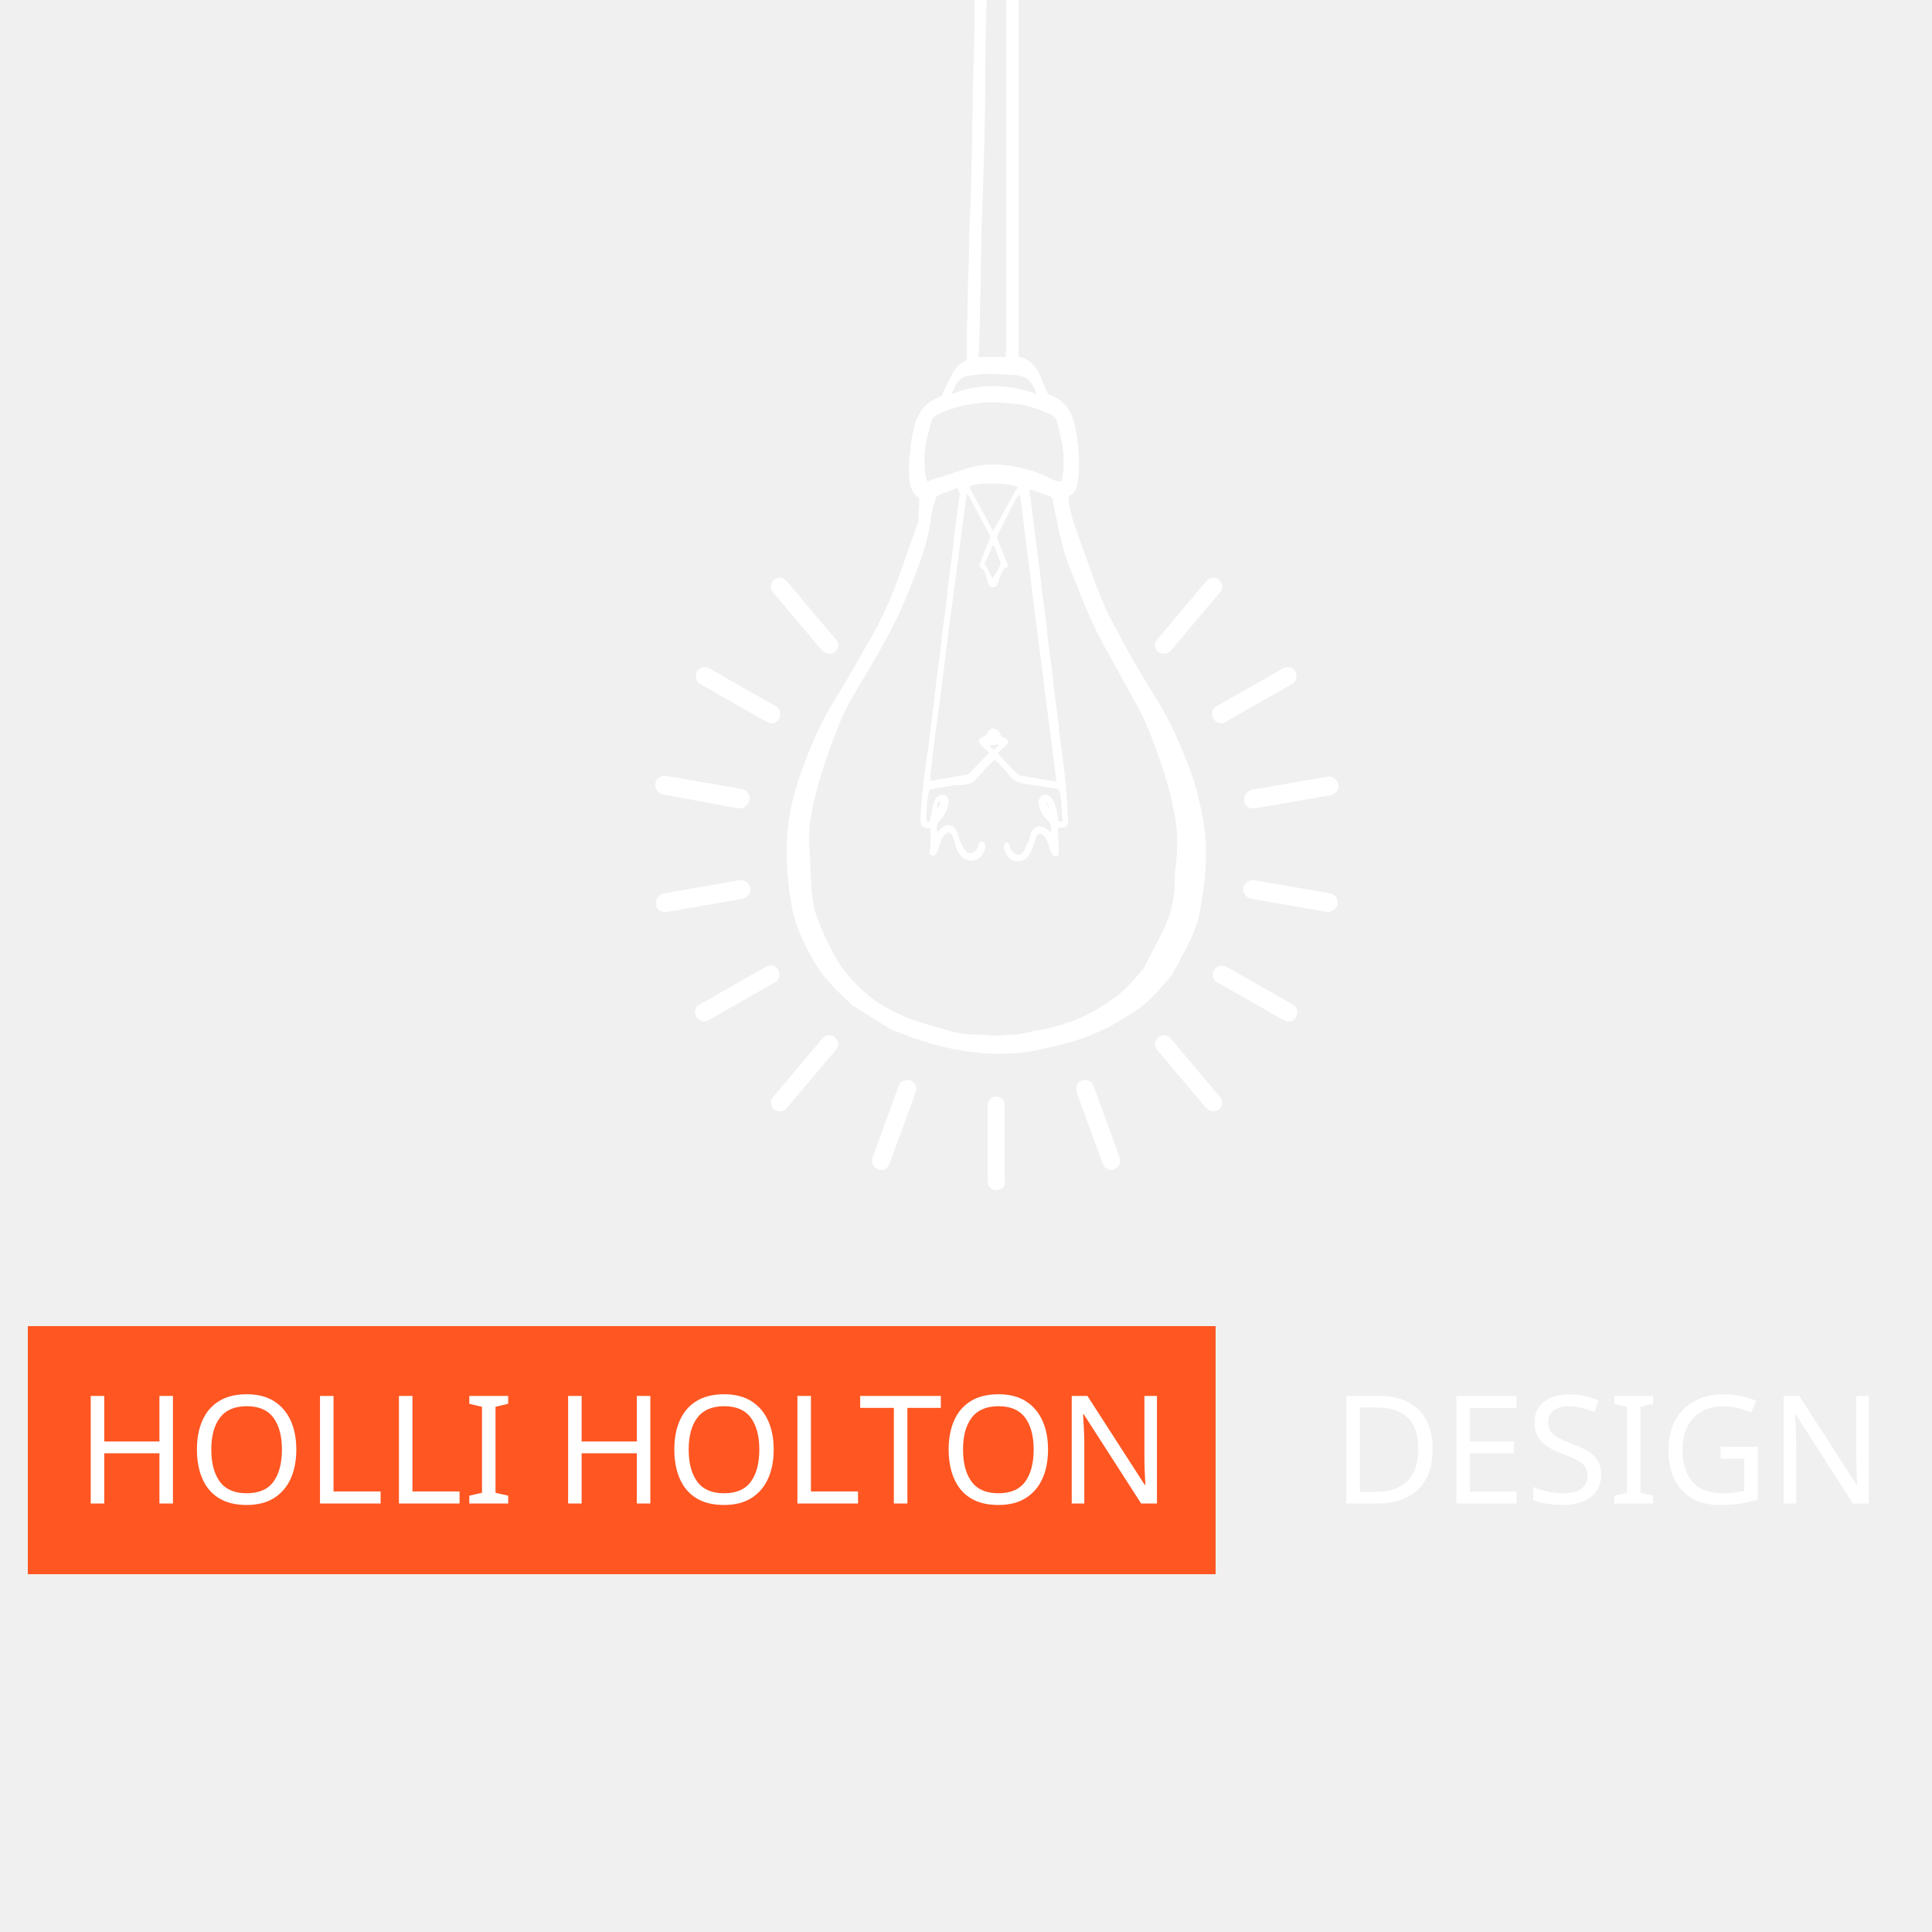
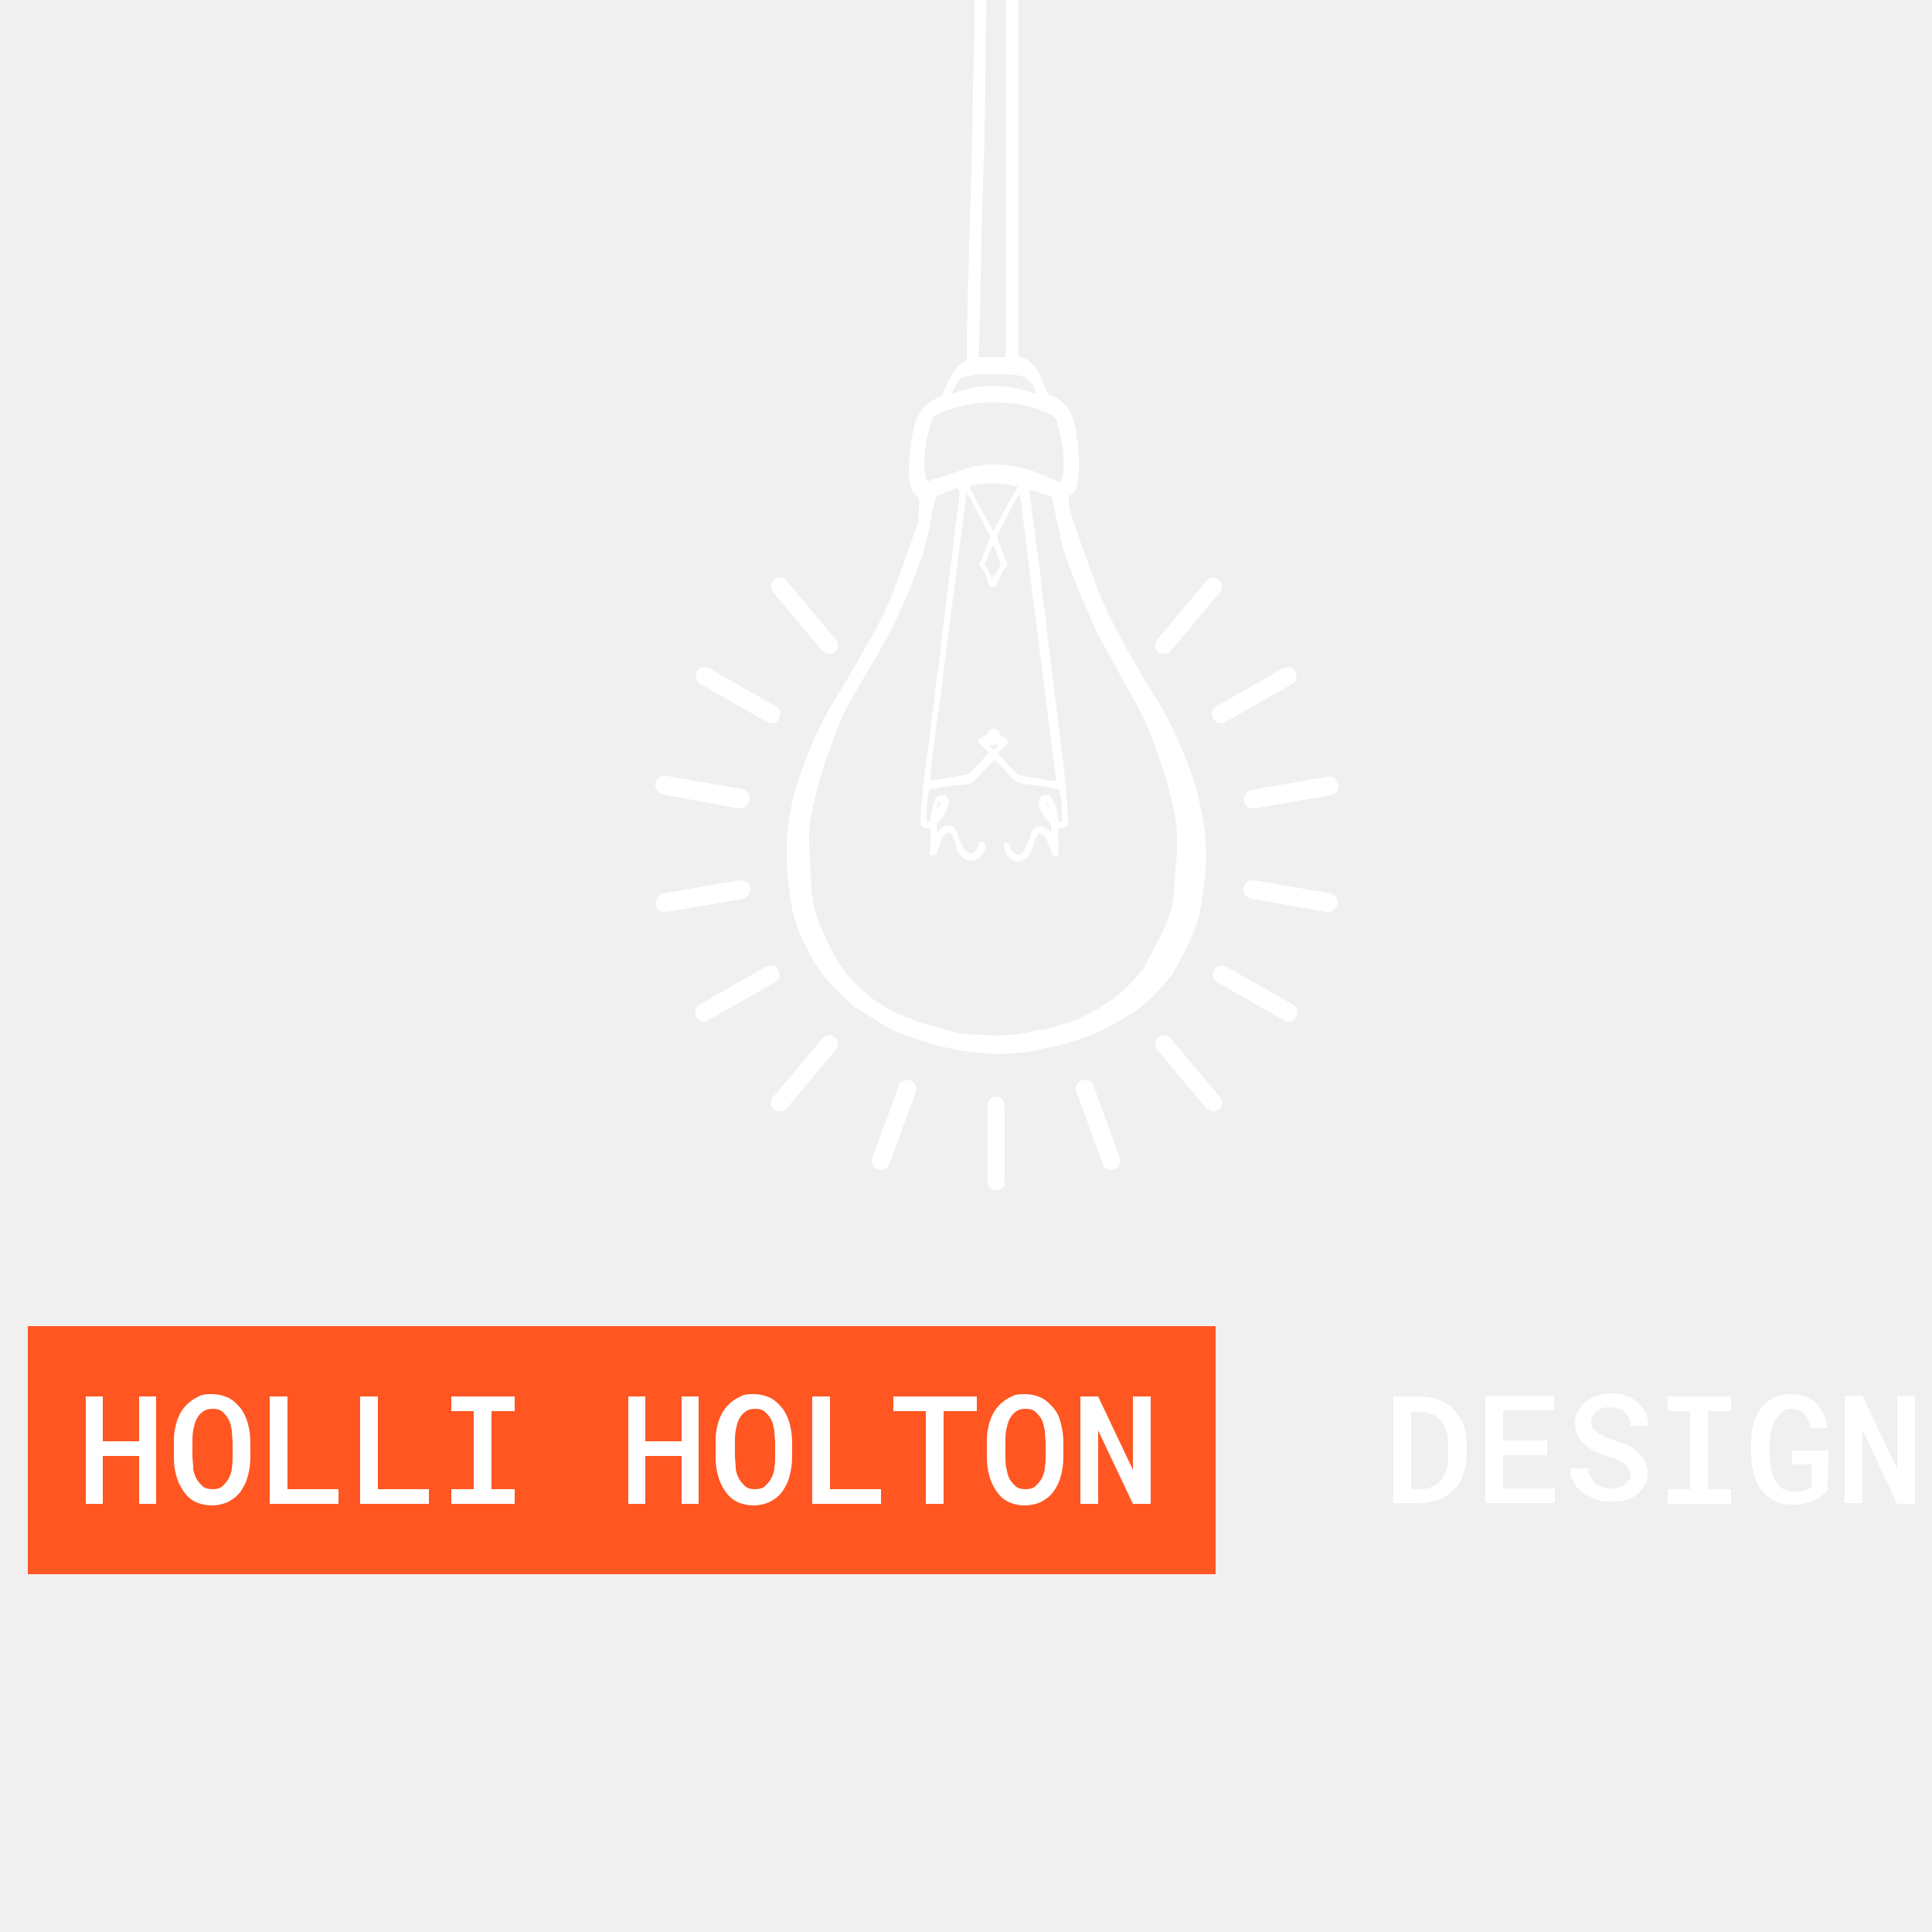
- <svg xmlns="http://www.w3.org/2000/svg" enable-background="new 0 0 250 250" viewBox="0 0 250 250" xml:space="preserve">
-   <g fill="#fff">
-     <path d="m118.9 64.4c-.6-.3-.9-.9-1.1-1.6-.3-1.5-.2-3.1 0-4.6.1-1 .2-1.9.5-3 .1-.5.2-.9.5-1.3.6-1.4 1.7-2.1 3.1-2.7.2-.6.6-1.4.9-2 .5-1.1 1.1-2 2.1-2.5.2-.1.2-.2.2-.4.1-.2 0-.4 0-.6 0-1.8 0-3.6.1-5.3 0-2.6.1-5.2.2-7.7 0-2.3.1-4.6.2-6.9.1-2.6.1-5.1.2-7.7 0-2.3.1-4.5.1-6.8.1-3.3.2-6.6.2-9.9 0-.8 0-1.7 0-2.5 0-.3.1-.6.2-.9s.4-.4.7-.4.5.2.6.5c.1.2.1.4.1.6-.1 3.5-.2 7-.2 10.4v3.5c-.1 2.8-.1 5.7-.2 8.6s-.2 5.8-.3 8.8c0 2.3-.1 4.5-.1 6.8-.1 2.6-.1 5.2-.2 7.8 0 .6-.1 1.1-.1 1.6h3.5c0-.3.1-.6.1-.9 0-6 0-12 0-18.1 0-9.4 0-18.9 0-28.3 0-.3 0-.6.1-1 .1-.5.4-.7.8-.7s.6.3.7.8v.7 46.6.8c.1.1.1.1.2.1 1.1.2 1.9 1.1 2.4 2 .4.9.8 1.9 1.2 2.8 2.2.7 3.2 2.3 3.6 4.6.3 1.8.5 3.5.4 5.3 0 .6-.1 1.2-.2 1.8s-.4 1.2-1.1 1.5c0 .6 0 1.3.2 1.9.4 1.5.9 2.8 1.4 4.3 1.1 2.9 2 5.8 3.3 8.6.7 1.5 1.5 2.9 2.3 4.4 1.5 2.8 3.2 5.5 4.9 8.3 1.6 2.9 2.9 5.9 4 9.1.7 2.2 1.2 4.5 1.5 6.7.2 2 .2 4.1 0 6.2-.2 1.5-.4 3.1-.7 4.6s-1 3-1.7 4.4c-.4.7-.8 1.5-1.2 2.3-.2.3-.4.7-.6 1.1-1.6 1.9-3.3 3.9-5.5 5.2-1.1.6-2.2 1.4-3.4 1.9-2.2 1.1-4.5 1.8-6.9 2.3-1.5.4-3.2.7-4.8.8-1.5.1-3.1.1-4.6-.1-3.5-.3-6.9-1.3-10.2-2.6-.6-.2-1.1-.4-1.5-.7-1.5-.9-3-1.9-4.5-2.8-.1-.1-.2-.2-.2-.2-1.9-1.8-3.8-3.6-5-5.9-1.1-2-2.1-4-2.6-6.4-.2-1.2-.4-2.4-.5-3.6-.2-1.5-.2-3.2-.2-4.7.1-3.1.7-6 1.7-8.9 1-2.8 2.1-5.6 3.6-8.3 1-1.8 2.1-3.4 3.1-5.2.8-1.3 1.5-2.7 2.3-4 1.7-2.9 3-5.9 4.1-9.1.8-2.2 1.5-4.3 2.3-6.5-.2-.7.2-1.7 0-2.9zm5-1.2c-.2 0-.2 0-.2 0-.8.3-1.5.6-2.3.9-.2.1-.2.2-.3.3-.2.8-.5 1.6-.6 2.4-.2 1.7-.6 3.3-1.1 4.9-1.1 3.2-2.3 6.2-3.8 9.2-1.2 2.4-2.6 4.8-4 7.1-1.1 1.9-2.2 3.6-3 5.7-1.6 4-3 8-3.7 12.2-.2 1-.2 2-.2 3 .1 2 .2 4 .3 6.2.1.9.2 1.7.4 2.6.6 2 1.5 3.9 2.5 5.8s2.4 3.5 4 4.9c1.5 1.4 3.4 2.4 5.3 3.2s3.8 1.2 5.7 1.8 3.7.4 5.6.6h.4c.6 0 1.4-.1 2-.1.3 0 .7 0 1.1-.1 1.1-.2 2-.5 3.1-.6 3.2-.7 6.1-1.9 8.7-3.8 1.7-1.1 2.9-2.6 4.2-4.1.1-.2.2-.2.2-.4.8-1.5 1.5-2.9 2.3-4.5 1-1.9 1.5-4.1 1.5-6.3 0-.9.1-1.7.2-2.5.2-2.3.2-4.5-.3-6.7-.7-3.6-1.9-7-3.2-10.3-1.1-2.8-2.8-5.4-4.2-8.1-1.1-2-2.3-4-3.2-6.1-1.1-2.3-1.9-4.6-2.9-7-.7-1.7-1.1-3.5-1.5-5.3-.2-1.1-.5-2.3-.7-3.5-.1-.2-.2-.4-.4-.4-.6-.2-1.1-.4-1.7-.6-.2-.1-.5-.2-.9-.2 0 .3 0 .6.1.8.2 1.5.4 3.1.6 4.6.2 2.1.6 4.3.8 6.4.2 2.2.6 4.4.8 6.6s.6 4.3.8 6.5.6 4.4.8 6.6c.2 1.9.5 3.7.7 5.6s.3 3.7.4 5.5c.1.9-.2 1.1-1.1 1.1 0 0-.1.1-.2.2 0 .8.1 1.7.1 2.6 0 .6 0 .8-.3.9s-.5-.1-.7-.6-.3-.9-.5-1.4-.5-.8-1-1c-.3.2-.4.5-.5.7-.1.3-.2.6-.3 1-.2.5-.4 1.1-.8 1.5-.6.5-1.3.6-1.9.3s-1.1-1.1-1.1-1.8c0-.1 0-.2 0-.2.2-.1.2-.3.4-.3.1 0 .2.2.3.3.1.2.1.4.2.6.2.3.4.6.8.7s.7-.2.9-.5c.2-.4.4-.9.6-1.3.2-.3.2-.6.3-1 .5-1 1.3-1.1 2.1-.5.2.2.3.2.5.4.1-.6 0-1.2-.5-1.6-.6-.6-1-1.3-1.1-2.1-.1-.5.2-1 .6-1.1.4-.2.8 0 1.1.4s.5.9.6 1.4c.1.4.1.8.2 1.2 0 .3.2.5.6.4-.2-1.5 0-2.8-.5-4.2-1.4-.2-2.8-.5-4-.6-1-.1-1.8-.4-2.4-1.2-.6-.7-1.2-1.4-1.9-2-.3.3-.6.6-.9.9-.6.6-1.1 1.2-1.7 1.8-.2.2-.5.4-.7.4-.6.2-1.2.2-1.8.2-1.1.2-2.2.3-3.3.6-.3.7-.6 3.6-.3 4.2.2 0 .4-.2.4-.4s0-.4.1-.6c.1-.6.2-1.3.5-1.9s.9-.7 1.3-.6c.4.2.6.7.4 1.3-.2.8-.6 1.5-1.1 2-.5.4-.4 1-.3 1.5.2-.2.4-.4.6-.6.8-.6 1.5-.4 1.9.5.2.3.2.7.4 1.1s.3.8.6 1.2c.2.3.5.6.9.5s.6-.4.8-.7c.1-.2.1-.3.1-.4.1-.2.2-.5.5-.4.2.1.4.2.4.5.1.6-.5 1.5-1.1 1.8s-1.4.2-1.9-.3c-.3-.3-.6-.6-.7-1.1-.2-.4-.2-.8-.4-1.3-.1-.3-.2-.6-.6-.8-.4.1-.7.4-.9.8-.2.2-.2.6-.3.8-.1.3-.2.6-.4 1-.1.2-.2.5-.6.4-.3-.1-.4-.3-.3-.6 0-.2.1-.6.1-.8 0-.7 0-1.5 0-2.1-1.1 0-1.3-.3-1.3-1.3.2-3.3.6-6.6 1.1-9.8.2-2.2.6-4.3.8-6.5.2-2.1.6-4.3.8-6.4.2-2.2.6-4.4.8-6.6s.6-4.4.8-6.6c.2-2.1.6-4.2.8-6.2-.2-.3-.2-.4-.3-.6zm12.8 37.9c-1.6-12.5-3.2-24.8-4.7-37.1-.2.2-.4.3-.5.5-.8 1.5-1.5 3-2.3 4.5-.2.4-.2.6 0 1.1.4.9.7 1.8 1.1 2.7.1.2.2.6-.2.7-.3.2-.5.6-.6.9-.2.4-.2.7-.4 1.1-.1.2-.2.5-.6.5-.3 0-.5-.2-.6-.5-.2-.4-.2-.9-.4-1.3-.1-.2-.2-.5-.4-.6-.4-.4-.5-.4-.2-.9.3-.9.7-1.8 1.1-2.8.1-.2.2-.5 0-.8-.9-1.6-1.7-3.2-2.6-4.9-.1-.1-.2-.2-.3-.3-.1.5-.2.9-.2 1.4-.5 3.8-1 7.7-1.5 11.5-.6 4.2-1.1 8.3-1.6 12.5-.5 3.6-1 7.3-1.4 10.9v.8c.3 0 .6 0 .8-.1l3.6-.6c.2 0 .5-.1.6-.2.9-.9 1.7-1.8 2.6-2.7-.4-.4-.8-.7-1.1-1.1-.4-.4-.4-.6.2-.9.3-.2.6-.2.7-.6.2-.6 1-.7 1.4-.2.1.1.2.2.2.4.1.2.2.3.4.4s.3.1.4.2c.2.2.3.3.2.6-.1.2-.2.2-.4.4-.3.3-.6.6-.9.9.9.9 1.6 1.8 2.5 2.6.2.2.5.3.7.3 1 .2 1.9.3 2.9.5.4.1.9.1 1.5.2zm.6-38.8c.1-.2.1-.4.2-.6.2-1.5.2-3-.1-4.5-.2-.9-.4-1.7-.6-2.6-.1-.4-.4-.7-.7-.9-1.7-.8-3.5-1.4-5.3-1.5-1.2-.1-2.3-.2-3.6-.1-2 .2-4 .6-5.8 1.5-.5.2-.8.5-.9 1-.2.8-.4 1.5-.6 2.3-.3 1.6-.4 3.3-.1 4.9 0 .2.1.2.2.5.6-.2 1.3-.5 1.9-.6 1.1-.4 2.1-.7 3.2-1.1 1.6-.5 3.3-.6 5-.4 1.9.2 3.7.7 5.4 1.5.5.3 1.1.6 1.8.6zm-8.8 6.4c1.1-1.9 2.1-3.8 3.2-5.7-1.6-.6-5.5-.6-6.3 0 1 1.9 2.1 3.8 3.1 5.7zm5.6-17.7c-.2-.8-.6-1.5-1.1-1.9-.1-.1-.2-.2-.2-.2-.6-.2-1.1-.4-1.7-.4-1.3-.1-2.5-.1-3.8-.1-.8 0-1.6.2-2.3.3-1.1.3-1.4 1.3-1.9 2.3 3.6-1.4 7.3-1.4 11 0zm-4.6 21.9c-.2-.6-.6-1.5-.9-2.3-.1 0-.1 0-.2 0-.3.8-.6 1.6-1 2.3.4.7.7 1.4 1 1.9.5-.6.8-1.1 1.1-1.9zm-1.4 23.5v.2c.2.2.3.3.5.4.2-.2.4-.3.6-.5 0-.1 0-.1-.1-.2-.4.1-.7.1-1 .1zm7.6 8.3c0-.4 0-.7-.4-.9.2.2.3.6.4.9zm-14-.9c-.1 0-.1-.1-.2-.1-.2.2-.3.6-.2 1 .2-.3.3-.7.4-.9z" />
-     <path d="m128.9 154c-.6 0-1.1-.5-1.1-1.1v-9.9c0-.6.5-1.1 1.1-1.1s1.1.5 1.1 1.1v9.9c.2.6-.4 1.1-1.1 1.1z" />
-     <path d="m143.8 151.4c-.5 0-.9-.3-1.1-.8l-3.4-9.3c-.2-.6.1-1.3.7-1.5s1.3.1 1.5.7l3.4 9.3c.2.6-.1 1.3-.7 1.5 0 .1-.2.1-.4.1z" />
-     <path d="m157 143.8c-.3 0-.6-.2-.9-.4l-6.4-7.6c-.4-.5-.3-1.2.2-1.6s1.2-.3 1.6.2l6.4 7.6c.4.5.3 1.2-.2 1.6-.2.1-.4.2-.7.2z" />
-     <path d="m166.7 132.2c-.2 0-.4-.1-.6-.2l-8.6-4.9c-.6-.3-.7-1.1-.4-1.6s1.1-.7 1.6-.4l8.6 4.9c.6.3.7 1.1.4 1.6-.2.5-.6.6-1 .6z" />
-     <path d="m171.9 118c-.1 0-.2 0-.2 0l-9.8-1.7c-.6-.1-1.1-.7-1-1.4.1-.6.7-1.1 1.4-1l9.8 1.7c.6.1 1.1.7 1 1.4-.2.6-.7 1-1.2 1z" />
-     <path d="m162.1 104.6c-.6 0-1.1-.4-1.1-1-.1-.6.3-1.2 1-1.4l9.8-1.7c.6-.1 1.2.3 1.4 1 .1.6-.3 1.2-1 1.4l-9.8 1.7c-.1 0-.2 0-.3 0z" />
-     <path d="m158.1 93.6c-.4 0-.8-.2-1.1-.6-.3-.6-.2-1.3.4-1.6l8.6-4.9c.6-.3 1.3-.2 1.6.4s.2 1.3-.4 1.6l-8.6 4.9c-.1.1-.3.2-.5.2z" />
-     <path d="m150.6 84.6c-.2 0-.6-.1-.7-.2-.5-.4-.6-1.1-.2-1.6l6.4-7.6c.4-.5 1.1-.6 1.6-.2s.6 1.1.2 1.6l-6.4 7.6c-.2.2-.5.4-.9.4z" />
-     <path d="m107.3 84.6c-.3 0-.6-.2-.9-.4l-6.4-7.6c-.4-.5-.3-1.2.2-1.6s1.2-.3 1.6.2l6.4 7.6c.4.5.3 1.2-.2 1.6-.2.1-.4.2-.7.2z" />
-     <path d="m99.8 93.6c-.2 0-.4-.1-.6-.2l-8.6-4.9c-.6-.3-.7-1.1-.4-1.6.3-.6 1.1-.7 1.6-.4l8.6 4.9c.6.3.7 1.1.4 1.6-.2.4-.6.6-1 .6z" />
-     <path d="m95.7 104.6c-.1 0-.2 0-.2 0l-9.7-1.8c-.6-.1-1.1-.7-1-1.4s.7-1.1 1.4-1l9.8 1.7c.6.1 1.1.7 1 1.4-.2.7-.7 1.1-1.3 1.1z" />
-     <path d="m86 118c-.6 0-1.1-.4-1.1-1-.1-.6.3-1.2 1-1.4l9.8-1.7c.6-.1 1.2.3 1.4 1 .1.6-.3 1.2-1 1.4l-9.8 1.7c-.1 0-.2 0-.3 0z" />
-     <path d="m91.2 132.2c-.4 0-.8-.2-1.1-.6-.3-.6-.2-1.3.4-1.6l8.6-4.9c.6-.3 1.3-.2 1.6.4s.2 1.3-.4 1.6l-8.6 4.9c-.1.1-.3.2-.5.2z" />
-     <path d="m100.9 143.8c-.2 0-.6-.1-.7-.2-.5-.4-.6-1.1-.2-1.6l6.4-7.6c.4-.5 1.1-.6 1.6-.2s.6 1.1.2 1.6l-6.4 7.6c-.2.3-.5.4-.9.4z" />
-     <path d="m114 151.4c-.2 0-.2 0-.4-.1-.6-.2-.9-.9-.7-1.5l3.4-9.3c.2-.6.9-.9 1.5-.7s.9.9.7 1.5l-3.4 9.3c-.2.5-.6.8-1.1.8z" />
+ <svg xmlns="http://www.w3.org/2000/svg" version="1.1" id="Layer_1" x="0px" y="0px" viewBox="0 0 250 250" style="enable-background:new 0 0 250 250;" xml:space="preserve">
+   <style type="text/css">
+ 	.st0{fill:#FFFFFF;}
+ 	.st1{fill:#FF5622;}
+ 	.st2{enable-background:new    ;}
+ </style>
+   <g>
+     <path class="st0" d="M118.9,64.4c-0.6-0.3-0.9-0.9-1.1-1.6c-0.3-1.5-0.2-3.1,0-4.6c0.1-1,0.2-1.9,0.5-3c0.1-0.5,0.2-0.9,0.5-1.3   c0.6-1.4,1.7-2.1,3.1-2.7c0.2-0.6,0.6-1.4,0.9-2c0.5-1.1,1.1-2,2.1-2.5c0.2-0.1,0.2-0.2,0.2-0.4c0.1-0.2,0-0.4,0-0.6   c0-1.8,0-3.6,0.1-5.3c0-2.6,0.1-5.2,0.2-7.7c0-2.3,0.1-4.6,0.2-6.9c0.1-2.6,0.1-5.1,0.2-7.7c0-2.3,0.1-4.5,0.1-6.8   c0.1-3.3,0.2-6.6,0.2-9.9c0-0.8,0-1.7,0-2.5c0-0.3,0.1-0.6,0.2-0.9s0.4-0.4,0.7-0.4s0.5,0.2,0.6,0.5c0.1,0.2,0.1,0.4,0.1,0.6   c-0.1,3.5-0.2,7-0.2,10.4v3.5c-0.1,2.8-0.1,5.7-0.2,8.6S127.1,27,127,30c0,2.3-0.1,4.5-0.1,6.8c-0.1,2.6-0.1,5.2-0.2,7.8   c0,0.6-0.1,1.1-0.1,1.6h3.5c0-0.3,0.1-0.6,0.1-0.9c0-6,0-12,0-18.1c0-9.4,0-18.9,0-28.3c0-0.3,0-0.6,0.1-1c0.1-0.5,0.4-0.7,0.8-0.7   s0.6,0.3,0.7,0.8v0.7v46.6v0.8c0.1,0.1,0.1,0.1,0.2,0.1c1.1,0.2,1.9,1.1,2.4,2c0.4,0.9,0.8,1.9,1.2,2.8c2.2,0.7,3.2,2.3,3.6,4.6   c0.3,1.8,0.5,3.5,0.4,5.3c0,0.6-0.1,1.2-0.2,1.8s-0.4,1.2-1.1,1.5c0,0.6,0,1.3,0.2,1.9c0.4,1.5,0.9,2.8,1.4,4.3   c1.1,2.9,2,5.8,3.3,8.6c0.7,1.5,1.5,2.9,2.3,4.4c1.5,2.8,3.2,5.5,4.9,8.3c1.6,2.9,2.9,5.9,4,9.1c0.7,2.2,1.2,4.5,1.5,6.7   c0.2,2,0.2,4.1,0,6.2c-0.2,1.5-0.4,3.1-0.7,4.6s-1,3-1.7,4.4c-0.4,0.7-0.8,1.5-1.2,2.3c-0.2,0.3-0.4,0.7-0.6,1.1   c-1.6,1.9-3.3,3.9-5.5,5.2c-1.1,0.6-2.2,1.4-3.4,1.9c-2.2,1.1-4.5,1.8-6.9,2.3c-1.5,0.4-3.2,0.7-4.8,0.8c-1.5,0.1-3.1,0.1-4.6-0.1   c-3.5-0.3-6.9-1.3-10.2-2.6c-0.6-0.2-1.1-0.4-1.5-0.7c-1.5-0.9-3-1.9-4.5-2.8c-0.1-0.1-0.2-0.2-0.2-0.2c-1.9-1.8-3.8-3.6-5-5.9   c-1.1-2-2.1-4-2.6-6.4c-0.2-1.2-0.4-2.4-0.5-3.6c-0.2-1.5-0.2-3.2-0.2-4.7c0.1-3.1,0.7-6,1.7-8.9c1-2.8,2.1-5.6,3.6-8.3   c1-1.8,2.1-3.4,3.1-5.2c0.8-1.3,1.5-2.7,2.3-4c1.7-2.9,3-5.9,4.1-9.1c0.8-2.2,1.5-4.3,2.3-6.5C118.7,66.6,119.1,65.6,118.9,64.4   L118.9,64.4z M123.9,63.2c-0.2,0-0.2,0-0.2,0c-0.8,0.3-1.5,0.6-2.3,0.9c-0.2,0.1-0.2,0.2-0.3,0.3c-0.2,0.8-0.5,1.6-0.6,2.4   c-0.2,1.7-0.6,3.3-1.1,4.9c-1.1,3.2-2.3,6.2-3.8,9.2c-1.2,2.4-2.6,4.8-4,7.1c-1.1,1.9-2.2,3.6-3,5.7c-1.6,4-3,8-3.7,12.2   c-0.2,1-0.2,2-0.2,3c0.1,2,0.2,4,0.3,6.2c0.1,0.9,0.2,1.7,0.4,2.6c0.6,2,1.5,3.9,2.5,5.8s2.4,3.5,4,4.9c1.5,1.4,3.4,2.4,5.3,3.2   s3.8,1.2,5.7,1.8s3.7,0.4,5.6,0.6h0.4c0.6,0,1.4-0.1,2-0.1c0.3,0,0.7,0,1.1-0.1c1.1-0.2,2-0.5,3.1-0.6c3.2-0.7,6.1-1.9,8.7-3.8   c1.7-1.1,2.9-2.6,4.2-4.1c0.1-0.2,0.2-0.2,0.2-0.4c0.8-1.5,1.5-2.9,2.3-4.5c1-1.9,1.5-4.1,1.5-6.3c0-0.9,0.1-1.7,0.2-2.5   c0.2-2.3,0.2-4.5-0.3-6.7c-0.7-3.6-1.9-7-3.2-10.3c-1.1-2.8-2.8-5.4-4.2-8.1c-1.1-2-2.3-4-3.2-6.1c-1.1-2.3-1.9-4.6-2.9-7   c-0.7-1.7-1.1-3.5-1.5-5.3c-0.2-1.1-0.5-2.3-0.7-3.5c-0.1-0.2-0.2-0.4-0.4-0.4c-0.6-0.2-1.1-0.4-1.7-0.6c-0.2-0.1-0.5-0.2-0.9-0.2   c0,0.3,0,0.6,0.1,0.8c0.2,1.5,0.4,3.1,0.6,4.6c0.2,2.1,0.6,4.3,0.8,6.4c0.2,2.2,0.6,4.4,0.8,6.6s0.6,4.3,0.8,6.5s0.6,4.4,0.8,6.6   c0.2,1.9,0.5,3.7,0.7,5.6s0.3,3.7,0.4,5.5c0.1,0.9-0.2,1.1-1.1,1.1c0,0-0.1,0.1-0.2,0.2c0,0.8,0.1,1.7,0.1,2.6c0,0.6,0,0.8-0.3,0.9   s-0.5-0.1-0.7-0.6s-0.3-0.9-0.5-1.4s-0.5-0.8-1-1c-0.3,0.2-0.4,0.5-0.5,0.7c-0.1,0.3-0.2,0.6-0.3,1c-0.2,0.5-0.4,1.1-0.8,1.5   c-0.6,0.5-1.3,0.6-1.9,0.3s-1.1-1.1-1.1-1.8c0-0.1,0-0.2,0-0.2c0.2-0.1,0.2-0.3,0.4-0.3c0.1,0,0.2,0.2,0.3,0.3   c0.1,0.2,0.1,0.4,0.2,0.6c0.2,0.3,0.4,0.6,0.8,0.7s0.7-0.2,0.9-0.5c0.2-0.4,0.4-0.9,0.6-1.3c0.2-0.3,0.2-0.6,0.3-1   c0.5-1,1.3-1.1,2.1-0.5c0.2,0.2,0.3,0.2,0.5,0.4c0.1-0.6,0-1.2-0.5-1.6c-0.6-0.6-1-1.3-1.1-2.1c-0.1-0.5,0.2-1,0.6-1.1   c0.4-0.2,0.8,0,1.1,0.4s0.5,0.9,0.6,1.4c0.1,0.4,0.1,0.8,0.2,1.2c0,0.3,0.2,0.5,0.6,0.4c-0.2-1.5,0-2.8-0.5-4.2   c-1.4-0.2-2.8-0.5-4-0.6c-1-0.1-1.8-0.4-2.4-1.2c-0.6-0.7-1.2-1.4-1.9-2c-0.3,0.3-0.6,0.6-0.9,0.9c-0.6,0.6-1.1,1.2-1.7,1.8   c-0.2,0.2-0.5,0.4-0.7,0.4c-0.6,0.2-1.2,0.2-1.8,0.2c-1.1,0.2-2.2,0.3-3.3,0.6c-0.3,0.7-0.6,3.6-0.3,4.2c0.2,0,0.4-0.2,0.4-0.4   s0-0.4,0.1-0.6c0.1-0.6,0.2-1.3,0.5-1.9s0.9-0.7,1.3-0.6c0.4,0.2,0.6,0.7,0.4,1.3c-0.2,0.8-0.6,1.5-1.1,2c-0.5,0.4-0.4,1-0.3,1.5   c0.2-0.2,0.4-0.4,0.6-0.6c0.8-0.6,1.5-0.4,1.9,0.5c0.2,0.3,0.2,0.7,0.4,1.1s0.3,0.8,0.6,1.2c0.2,0.3,0.5,0.6,0.9,0.5   s0.6-0.4,0.8-0.7c0.1-0.2,0.1-0.3,0.1-0.4c0.1-0.2,0.2-0.5,0.5-0.4c0.2,0.1,0.4,0.2,0.4,0.5c0.1,0.6-0.5,1.5-1.1,1.8   s-1.4,0.2-1.9-0.3c-0.3-0.3-0.6-0.6-0.7-1.1c-0.2-0.4-0.2-0.8-0.4-1.3c-0.1-0.3-0.2-0.6-0.6-0.8c-0.4,0.1-0.7,0.4-0.9,0.8   c-0.2,0.2-0.2,0.6-0.3,0.8c-0.1,0.3-0.2,0.6-0.4,1c-0.1,0.2-0.2,0.5-0.6,0.4c-0.3-0.1-0.4-0.3-0.3-0.6c0-0.2,0.1-0.6,0.1-0.8   c0-0.7,0-1.5,0-2.1c-1.1,0-1.3-0.3-1.3-1.3c0.2-3.3,0.6-6.6,1.1-9.8c0.2-2.2,0.6-4.3,0.8-6.5c0.2-2.1,0.6-4.3,0.8-6.4   c0.2-2.2,0.6-4.4,0.8-6.6s0.6-4.4,0.8-6.6c0.2-2.1,0.6-4.2,0.8-6.2C124,63.5,124,63.4,123.9,63.2L123.9,63.2z M136.7,101.1   c-1.6-12.5-3.2-24.8-4.7-37.1c-0.2,0.2-0.4,0.3-0.5,0.5c-0.8,1.5-1.5,3-2.3,4.5c-0.2,0.4-0.2,0.6,0,1.1c0.4,0.9,0.7,1.8,1.1,2.7   c0.1,0.2,0.2,0.6-0.2,0.7c-0.3,0.2-0.5,0.6-0.6,0.9c-0.2,0.4-0.2,0.7-0.4,1.1c-0.1,0.2-0.2,0.5-0.6,0.5c-0.3,0-0.5-0.2-0.6-0.5   c-0.2-0.4-0.2-0.9-0.4-1.3c-0.1-0.2-0.2-0.5-0.4-0.6c-0.4-0.4-0.5-0.4-0.2-0.9c0.3-0.9,0.7-1.8,1.1-2.8c0.1-0.2,0.2-0.5,0-0.8   c-0.9-1.6-1.7-3.2-2.6-4.9c-0.1-0.1-0.2-0.2-0.3-0.3c-0.1,0.5-0.2,0.9-0.2,1.4c-0.5,3.8-1,7.7-1.5,11.5c-0.6,4.2-1.1,8.3-1.6,12.5   c-0.5,3.6-1,7.3-1.4,10.9v0.8c0.3,0,0.6,0,0.8-0.1l3.6-0.6c0.2,0,0.5-0.1,0.6-0.2c0.9-0.9,1.7-1.8,2.6-2.7   c-0.4-0.4-0.8-0.7-1.1-1.1c-0.4-0.4-0.4-0.6,0.2-0.9c0.3-0.2,0.6-0.2,0.7-0.6c0.2-0.6,1-0.7,1.4-0.2c0.1,0.1,0.2,0.2,0.2,0.4   c0.1,0.2,0.2,0.3,0.4,0.4s0.3,0.1,0.4,0.2c0.2,0.2,0.3,0.3,0.2,0.6c-0.1,0.2-0.2,0.2-0.4,0.4c-0.3,0.3-0.6,0.6-0.9,0.9   c0.9,0.9,1.6,1.8,2.5,2.6c0.2,0.2,0.5,0.3,0.7,0.3c1,0.2,1.9,0.3,2.9,0.5C135.6,101,136.1,101,136.7,101.1L136.7,101.1z    M137.3,62.3c0.1-0.2,0.1-0.4,0.2-0.6c0.2-1.5,0.2-3-0.1-4.5c-0.2-0.9-0.4-1.7-0.6-2.6c-0.1-0.4-0.4-0.7-0.7-0.9   c-1.7-0.8-3.5-1.4-5.3-1.5c-1.2-0.1-2.3-0.2-3.6-0.1c-2,0.2-4,0.6-5.8,1.5c-0.5,0.2-0.8,0.5-0.9,1c-0.2,0.8-0.4,1.5-0.6,2.3   c-0.3,1.6-0.4,3.3-0.1,4.9c0,0.2,0.1,0.2,0.2,0.5c0.6-0.2,1.3-0.5,1.9-0.6c1.1-0.4,2.1-0.7,3.2-1.1c1.6-0.5,3.3-0.6,5-0.4   c1.9,0.2,3.7,0.7,5.4,1.5C136,62,136.6,62.3,137.3,62.3L137.3,62.3z M128.5,68.7c1.1-1.9,2.1-3.8,3.2-5.7c-1.6-0.6-5.5-0.6-6.3,0   C126.4,64.9,127.5,66.8,128.5,68.7z M134.1,51c-0.2-0.8-0.6-1.5-1.1-1.9c-0.1-0.1-0.2-0.2-0.2-0.2c-0.6-0.2-1.1-0.4-1.7-0.4   c-1.3-0.1-2.5-0.1-3.8-0.1c-0.8,0-1.6,0.2-2.3,0.3c-1.1,0.3-1.4,1.3-1.9,2.3C126.7,49.6,130.4,49.6,134.1,51z M129.5,72.9   c-0.2-0.6-0.6-1.5-0.9-2.3c-0.1,0-0.1,0-0.2,0c-0.3,0.8-0.6,1.6-1,2.3c0.4,0.7,0.7,1.4,1,1.9C128.9,74.2,129.2,73.7,129.5,72.9   L129.5,72.9z M128.1,96.4v0.2c0.2,0.2,0.3,0.3,0.5,0.4c0.2-0.2,0.4-0.3,0.6-0.5c0-0.1,0-0.1-0.1-0.2   C128.7,96.4,128.4,96.4,128.1,96.4z M135.7,104.7c0-0.4,0-0.7-0.4-0.9C135.5,104,135.6,104.4,135.7,104.7z M121.7,103.8   c-0.1,0-0.1-0.1-0.2-0.1c-0.2,0.2-0.3,0.6-0.2,1C121.5,104.4,121.6,104,121.7,103.8z" />
+     <path class="st0" d="M128.9,154c-0.6,0-1.1-0.5-1.1-1.1V143c0-0.6,0.5-1.1,1.1-1.1s1.1,0.5,1.1,1.1v9.9   C130.2,153.5,129.6,154,128.9,154z" />
+     <path class="st0" d="M143.8,151.4c-0.5,0-0.9-0.3-1.1-0.8l-3.4-9.3c-0.2-0.6,0.1-1.3,0.7-1.5s1.3,0.1,1.5,0.7l3.4,9.3   c0.2,0.6-0.1,1.3-0.7,1.5C144.2,151.4,144,151.4,143.8,151.4z" />
+     <path class="st0" d="M157,143.8c-0.3,0-0.6-0.2-0.9-0.4l-6.4-7.6c-0.4-0.5-0.3-1.2,0.2-1.6s1.2-0.3,1.6,0.2l6.4,7.6   c0.4,0.5,0.3,1.2-0.2,1.6C157.5,143.7,157.3,143.8,157,143.8L157,143.8z" />
+     <path class="st0" d="M166.7,132.2c-0.2,0-0.4-0.1-0.6-0.2l-8.6-4.9c-0.6-0.3-0.7-1.1-0.4-1.6s1.1-0.7,1.6-0.4l8.6,4.9   c0.6,0.3,0.7,1.1,0.4,1.6C167.5,132.1,167.1,132.2,166.7,132.2L166.7,132.2z" />
+     <path class="st0" d="M171.9,118c-0.1,0-0.2,0-0.2,0l-9.8-1.7c-0.6-0.1-1.1-0.7-1-1.4c0.1-0.6,0.7-1.1,1.4-1l9.8,1.7   c0.6,0.1,1.1,0.7,1,1.4C172.9,117.6,172.4,118,171.9,118z" />
+     <path class="st0" d="M162.1,104.6c-0.6,0-1.1-0.4-1.1-1c-0.1-0.6,0.3-1.2,1-1.4l9.8-1.7c0.6-0.1,1.2,0.3,1.4,1   c0.1,0.6-0.3,1.2-1,1.4l-9.8,1.7C162.3,104.6,162.2,104.6,162.1,104.6L162.1,104.6z" />
+     <path class="st0" d="M158.1,93.6c-0.4,0-0.8-0.2-1.1-0.6c-0.3-0.6-0.2-1.3,0.4-1.6l8.6-4.9c0.6-0.3,1.3-0.2,1.6,0.4   s0.2,1.3-0.4,1.6l-8.6,4.9C158.5,93.5,158.3,93.6,158.1,93.6z" />
+     <path class="st0" d="M150.6,84.6c-0.2,0-0.6-0.1-0.7-0.2c-0.5-0.4-0.6-1.1-0.2-1.6l6.4-7.6c0.4-0.5,1.1-0.6,1.6-0.2   s0.6,1.1,0.2,1.6l-6.4,7.6C151.3,84.4,151,84.6,150.6,84.6L150.6,84.6z" />
+     <path class="st0" d="M107.3,84.6c-0.3,0-0.6-0.2-0.9-0.4l-6.4-7.6c-0.4-0.5-0.3-1.2,0.2-1.6s1.2-0.3,1.6,0.2l6.4,7.6   c0.4,0.5,0.3,1.2-0.2,1.6C107.8,84.5,107.6,84.6,107.3,84.6z" />
+     <path class="st0" d="M99.8,93.6c-0.2,0-0.4-0.1-0.6-0.2l-8.6-4.9c-0.6-0.3-0.7-1.1-0.4-1.6c0.3-0.6,1.1-0.7,1.6-0.4l8.6,4.9   c0.6,0.3,0.7,1.1,0.4,1.6C100.6,93.4,100.2,93.6,99.8,93.6z" />
+     <path class="st0" d="M95.7,104.6c-0.1,0-0.2,0-0.2,0l-9.7-1.8c-0.6-0.1-1.1-0.7-1-1.4s0.7-1.1,1.4-1l9.8,1.7c0.6,0.1,1.1,0.7,1,1.4   C96.8,104.2,96.3,104.6,95.7,104.6z" />
+     <path class="st0" d="M86,118c-0.6,0-1.1-0.4-1.1-1c-0.1-0.6,0.3-1.2,1-1.4l9.8-1.7c0.6-0.1,1.2,0.3,1.4,1c0.1,0.6-0.3,1.2-1,1.4   l-9.8,1.7C86.2,118,86.1,118,86,118z" />
+     <path class="st0" d="M91.2,132.2c-0.4,0-0.8-0.2-1.1-0.6c-0.3-0.6-0.2-1.3,0.4-1.6l8.6-4.9c0.6-0.3,1.3-0.2,1.6,0.4   s0.2,1.3-0.4,1.6l-8.6,4.9C91.6,132.1,91.4,132.2,91.2,132.2L91.2,132.2z" />
+     <path class="st0" d="M100.9,143.8c-0.2,0-0.6-0.1-0.7-0.2c-0.5-0.4-0.6-1.1-0.2-1.6l6.4-7.6c0.4-0.5,1.1-0.6,1.6-0.2   s0.6,1.1,0.2,1.6l-6.4,7.6C101.6,143.7,101.3,143.8,100.9,143.8z" />
+     <path class="st0" d="M114,151.4c-0.2,0-0.2,0-0.4-0.1c-0.6-0.2-0.9-0.9-0.7-1.5l3.4-9.3c0.2-0.6,0.9-0.9,1.5-0.7s0.9,0.9,0.7,1.5   l-3.4,9.3C114.9,151.1,114.5,151.4,114,151.4z" />
  </g>
-   <path d="m3.6 171.6h153.7v32.1h-153.7z" fill="#ff5622" />
-   <text fill="#fff" font-family="'RobotoMono-Medium'" font-size="19.493" transform="translate(9.8497 194.5558)">HOLLI HOLTON</text>
-   <text fill="#fff" font-family="'RobotoMono-Medium'" font-size="19.493" transform="translate(167.2632 194.5558)"> DESIGN</text>
+   <path class="st1" d="M3.6,171.6h153.7v32.1H3.6L3.6,171.6z" />
+   <g class="st2">
+     <path class="st0" d="M20.2,194.6H18v-6.2h-4.7v6.2h-2.2v-13.9h2.2v5.8H18v-5.8h2.2V194.6z" />
+     <path class="st0" d="M32.4,188.5c0,0.8-0.1,1.6-0.3,2.4c-0.2,0.8-0.5,1.4-0.9,2s-0.9,1-1.6,1.4c-0.6,0.3-1.4,0.5-2.2,0.5   c-0.8,0-1.6-0.2-2.2-0.5c-0.6-0.3-1.1-0.8-1.5-1.4s-0.7-1.2-0.9-2c-0.2-0.7-0.3-1.5-0.3-2.4v-1.8c0-0.5,0-1.1,0.1-1.6   c0.1-0.5,0.2-1,0.4-1.5c0.2-0.5,0.4-0.9,0.7-1.3c0.3-0.4,0.6-0.7,1-1c0.4-0.3,0.8-0.5,1.2-0.7c0.5-0.2,1-0.2,1.5-0.2   c0.8,0,1.6,0.2,2.2,0.5s1.1,0.8,1.6,1.4c0.4,0.6,0.7,1.2,0.9,2c0.2,0.8,0.3,1.5,0.3,2.4V188.5z M30.1,186.7c0-0.5-0.1-1-0.1-1.6   c-0.1-0.5-0.2-1-0.4-1.4c-0.2-0.4-0.5-0.7-0.8-1c-0.3-0.3-0.8-0.4-1.3-0.4c-0.5,0-0.9,0.1-1.3,0.4c-0.3,0.2-0.6,0.6-0.8,1   c-0.2,0.4-0.3,0.9-0.4,1.4c-0.1,0.5-0.1,1-0.1,1.5v1.8c0,0.5,0.1,1,0.1,1.5s0.2,1,0.4,1.4s0.5,0.7,0.8,1c0.3,0.3,0.8,0.4,1.3,0.4   c0.5,0,1-0.1,1.3-0.4c0.3-0.3,0.6-0.6,0.8-1s0.4-0.9,0.4-1.4c0.1-0.5,0.1-1,0.1-1.6V186.7z" />
+     <path class="st0" d="M37.2,192.7h6.6v1.9h-8.9v-13.9h2.3V192.7z" />
+     <path class="st0" d="M48.9,192.7h6.6v1.9h-8.9v-13.9h2.3V192.7z" />
+     <path class="st0" d="M58.4,180.7h8.2v1.9h-3v10.1h3v1.9h-8.2v-1.9h2.9v-10.1h-2.9V180.7z" />
+     <path class="st0" d="M90.4,194.6h-2.2v-6.2h-4.7v6.2h-2.2v-13.9h2.2v5.8h4.7v-5.8h2.2V194.6z" />
+     <path class="st0" d="M102.5,188.5c0,0.8-0.1,1.6-0.3,2.4c-0.2,0.8-0.5,1.4-0.9,2s-0.9,1-1.6,1.4c-0.6,0.3-1.4,0.5-2.2,0.5   c-0.8,0-1.6-0.2-2.2-0.5c-0.6-0.3-1.1-0.8-1.5-1.4s-0.7-1.2-0.9-2c-0.2-0.7-0.3-1.5-0.3-2.4v-1.8c0-0.5,0-1.1,0.1-1.6   c0.1-0.5,0.2-1,0.4-1.5c0.2-0.5,0.4-0.9,0.7-1.3c0.3-0.4,0.6-0.7,1-1c0.4-0.3,0.8-0.5,1.2-0.7c0.5-0.2,1-0.2,1.5-0.2   c0.8,0,1.6,0.2,2.2,0.5s1.1,0.8,1.6,1.4c0.4,0.6,0.7,1.2,0.9,2c0.2,0.8,0.3,1.5,0.3,2.4V188.5z M100.3,186.7c0-0.5-0.1-1-0.1-1.6   c-0.1-0.5-0.2-1-0.4-1.4c-0.2-0.4-0.5-0.7-0.8-1c-0.3-0.3-0.8-0.4-1.3-0.4c-0.5,0-0.9,0.1-1.3,0.4c-0.3,0.2-0.6,0.6-0.8,1   c-0.2,0.4-0.3,0.9-0.4,1.4c-0.1,0.5-0.1,1-0.1,1.5v1.8c0,0.5,0.1,1,0.1,1.5s0.2,1,0.4,1.4s0.5,0.7,0.8,1c0.3,0.3,0.8,0.4,1.3,0.4   c0.5,0,1-0.1,1.3-0.4c0.3-0.3,0.6-0.6,0.8-1s0.4-0.9,0.4-1.4c0.1-0.5,0.1-1,0.1-1.6V186.7z" />
+     <path class="st0" d="M107.4,192.7h6.6v1.9h-8.9v-13.9h2.3V192.7z" />
+     <path class="st0" d="M126.4,182.6h-4.3v12h-2.3v-12h-4.2v-1.9h10.8V182.6z" />
+     <path class="st0" d="M137.6,188.5c0,0.8-0.1,1.6-0.3,2.4s-0.5,1.4-0.9,2c-0.4,0.6-0.9,1-1.6,1.4c-0.6,0.3-1.4,0.5-2.2,0.5   c-0.8,0-1.6-0.2-2.2-0.5c-0.6-0.3-1.1-0.8-1.5-1.4s-0.7-1.2-0.9-2c-0.2-0.7-0.3-1.5-0.3-2.4v-1.8c0-0.5,0-1.1,0.1-1.6   c0.1-0.5,0.2-1,0.4-1.5s0.4-0.9,0.7-1.3c0.3-0.4,0.6-0.7,1-1c0.4-0.3,0.8-0.5,1.2-0.7c0.5-0.2,1-0.2,1.5-0.2c0.8,0,1.6,0.2,2.2,0.5   s1.1,0.8,1.6,1.4s0.7,1.2,0.9,2s0.3,1.5,0.3,2.4V188.5z M135.3,186.7c0-0.5-0.1-1-0.1-1.6c-0.1-0.5-0.2-1-0.4-1.4   c-0.2-0.4-0.5-0.7-0.8-1c-0.3-0.3-0.8-0.4-1.3-0.4c-0.5,0-0.9,0.1-1.3,0.4c-0.3,0.2-0.6,0.6-0.8,1c-0.2,0.4-0.3,0.9-0.4,1.4   s-0.1,1-0.1,1.5v1.8c0,0.5,0,1,0.1,1.5c0.1,0.5,0.2,1,0.4,1.4c0.2,0.4,0.5,0.7,0.8,1c0.3,0.3,0.8,0.4,1.3,0.4c0.5,0,1-0.1,1.3-0.4   c0.3-0.3,0.6-0.6,0.8-1c0.2-0.4,0.4-0.9,0.4-1.4c0.1-0.5,0.1-1,0.1-1.6V186.7z" />
+     <path class="st0" d="M148.9,194.6h-2.3l-4.5-9.5l0,9.5h-2.3v-13.9h2.3l4.5,9.5l0-9.5h2.3V194.6z" />
+   </g>
+   <g class="st2">
+     <path class="st0" d="M180.3,194.6v-13.9h3.4c1,0,1.8,0.2,2.6,0.5c0.8,0.3,1.4,0.7,1.9,1.3c0.5,0.6,0.9,1.2,1.2,2   c0.3,0.8,0.4,1.7,0.4,2.6v1c0,1-0.2,1.8-0.4,2.6c-0.3,0.8-0.7,1.5-1.2,2s-1.2,1-1.9,1.3c-0.7,0.3-1.6,0.5-2.5,0.5H180.3z    M182.6,182.5v10.2h1.1c0.6,0,1.2-0.1,1.6-0.3c0.5-0.2,0.9-0.5,1.2-0.9s0.5-0.9,0.7-1.4c0.2-0.6,0.2-1.2,0.2-1.9v-1.1   c0-0.7-0.1-1.3-0.2-1.8c-0.2-0.6-0.4-1-0.7-1.4c-0.3-0.4-0.7-0.7-1.2-0.9s-1-0.3-1.7-0.3H182.6z" />
+     <path class="st0" d="M200.2,188.3h-5.7v4.3h6.7v1.9h-9v-13.9h8.9v1.9h-6.6v3.9h5.7V188.3z" />
+     <path class="st0" d="M211,191c0-0.3-0.1-0.6-0.2-0.9c-0.1-0.2-0.3-0.5-0.6-0.7s-0.5-0.4-0.9-0.5c-0.3-0.1-0.7-0.3-1.1-0.4   c-0.5-0.2-1.1-0.4-1.6-0.6c-0.5-0.2-1-0.5-1.4-0.9c-0.4-0.3-0.8-0.7-1-1.2c-0.3-0.5-0.4-1-0.4-1.6s0.1-1.1,0.4-1.6   c0.3-0.5,0.6-0.9,1-1.2s0.9-0.6,1.5-0.8c0.6-0.2,1.2-0.3,1.8-0.3c0.7,0,1.3,0.1,1.9,0.3c0.6,0.2,1.1,0.5,1.5,0.9   c0.4,0.4,0.8,0.8,1,1.3c0.3,0.5,0.4,1.1,0.4,1.7H211c0-0.3-0.1-0.7-0.2-1c-0.1-0.3-0.3-0.5-0.5-0.7c-0.2-0.2-0.5-0.4-0.8-0.5   s-0.7-0.2-1.1-0.2c-0.3,0-0.7,0-1,0.1s-0.5,0.2-0.8,0.4c-0.2,0.2-0.4,0.4-0.5,0.6c-0.1,0.2-0.2,0.5-0.2,0.8c0,0.3,0.1,0.6,0.2,0.8   c0.2,0.2,0.4,0.4,0.6,0.6c0.3,0.2,0.6,0.3,0.9,0.5s0.7,0.2,1.1,0.4c0.6,0.2,1.1,0.4,1.7,0.6c0.5,0.2,1,0.6,1.4,0.9   c0.4,0.4,0.7,0.8,1,1.2c0.2,0.5,0.4,1,0.4,1.6c0,0.6-0.1,1.2-0.4,1.6c-0.3,0.5-0.6,0.9-1,1.2s-0.9,0.6-1.5,0.7   c-0.6,0.2-1.2,0.2-1.8,0.2c-0.4,0-0.8,0-1.3-0.1c-0.4-0.1-0.8-0.2-1.2-0.4s-0.7-0.4-1.1-0.6c-0.3-0.2-0.6-0.5-0.9-0.8   c-0.2-0.3-0.4-0.7-0.6-1.1s-0.2-0.8-0.2-1.3h2.3c0,0.4,0.1,0.8,0.3,1.1c0.2,0.3,0.4,0.6,0.6,0.8s0.6,0.4,0.9,0.5   c0.3,0.1,0.7,0.2,1.1,0.2c0.3,0,0.7,0,1-0.1c0.3-0.1,0.6-0.2,0.8-0.4c0.2-0.2,0.4-0.4,0.5-0.6C210.9,191.6,211,191.3,211,191z" />
+     <path class="st0" d="M215.8,180.7h8.2v1.9h-3v10.1h3v1.9h-8.2v-1.9h2.9v-10.1h-2.9V180.7z" />
+     <path class="st0" d="M236.5,192.8c-0.2,0.3-0.5,0.5-0.8,0.8c-0.3,0.2-0.7,0.4-1.1,0.6c-0.4,0.2-0.8,0.3-1.3,0.4   c-0.5,0.1-1,0.1-1.5,0.1c-0.8,0-1.6-0.2-2.2-0.5c-0.6-0.3-1.2-0.8-1.6-1.3s-0.8-1.2-1-2s-0.4-1.6-0.4-2.5v-1.7   c0-0.9,0.1-1.7,0.3-2.5c0.2-0.8,0.6-1.4,1-2c0.4-0.6,1-1,1.6-1.3c0.6-0.3,1.3-0.5,2.1-0.5c0.7,0,1.4,0.1,1.9,0.3   c0.6,0.2,1.1,0.5,1.5,0.9c0.4,0.4,0.7,0.8,1,1.4c0.2,0.5,0.4,1.1,0.5,1.8h-2.2c-0.1-0.4-0.1-0.7-0.3-1c-0.1-0.3-0.3-0.6-0.5-0.8   c-0.2-0.2-0.4-0.4-0.7-0.5s-0.6-0.2-1-0.2c-0.5,0-0.9,0.1-1.2,0.4s-0.6,0.6-0.9,1c-0.2,0.4-0.4,0.9-0.5,1.4   c-0.1,0.5-0.2,1.1-0.2,1.7v1.7c0,0.6,0.1,1.1,0.2,1.7c0.1,0.5,0.3,1,0.5,1.4c0.2,0.4,0.5,0.7,0.9,1c0.4,0.2,0.8,0.4,1.4,0.4   c0.2,0,0.4,0,0.7,0s0.4-0.1,0.7-0.1c0.2-0.1,0.4-0.1,0.6-0.2s0.3-0.2,0.4-0.4l0-2.8h-2.5v-1.8h4.7L236.5,192.8z" />
+     <path class="st0" d="M247.8,194.6h-2.3L241,185l0,9.5h-2.3v-13.9h2.3l4.5,9.5l0-9.5h2.3V194.6z" />
+   </g>
</svg>
